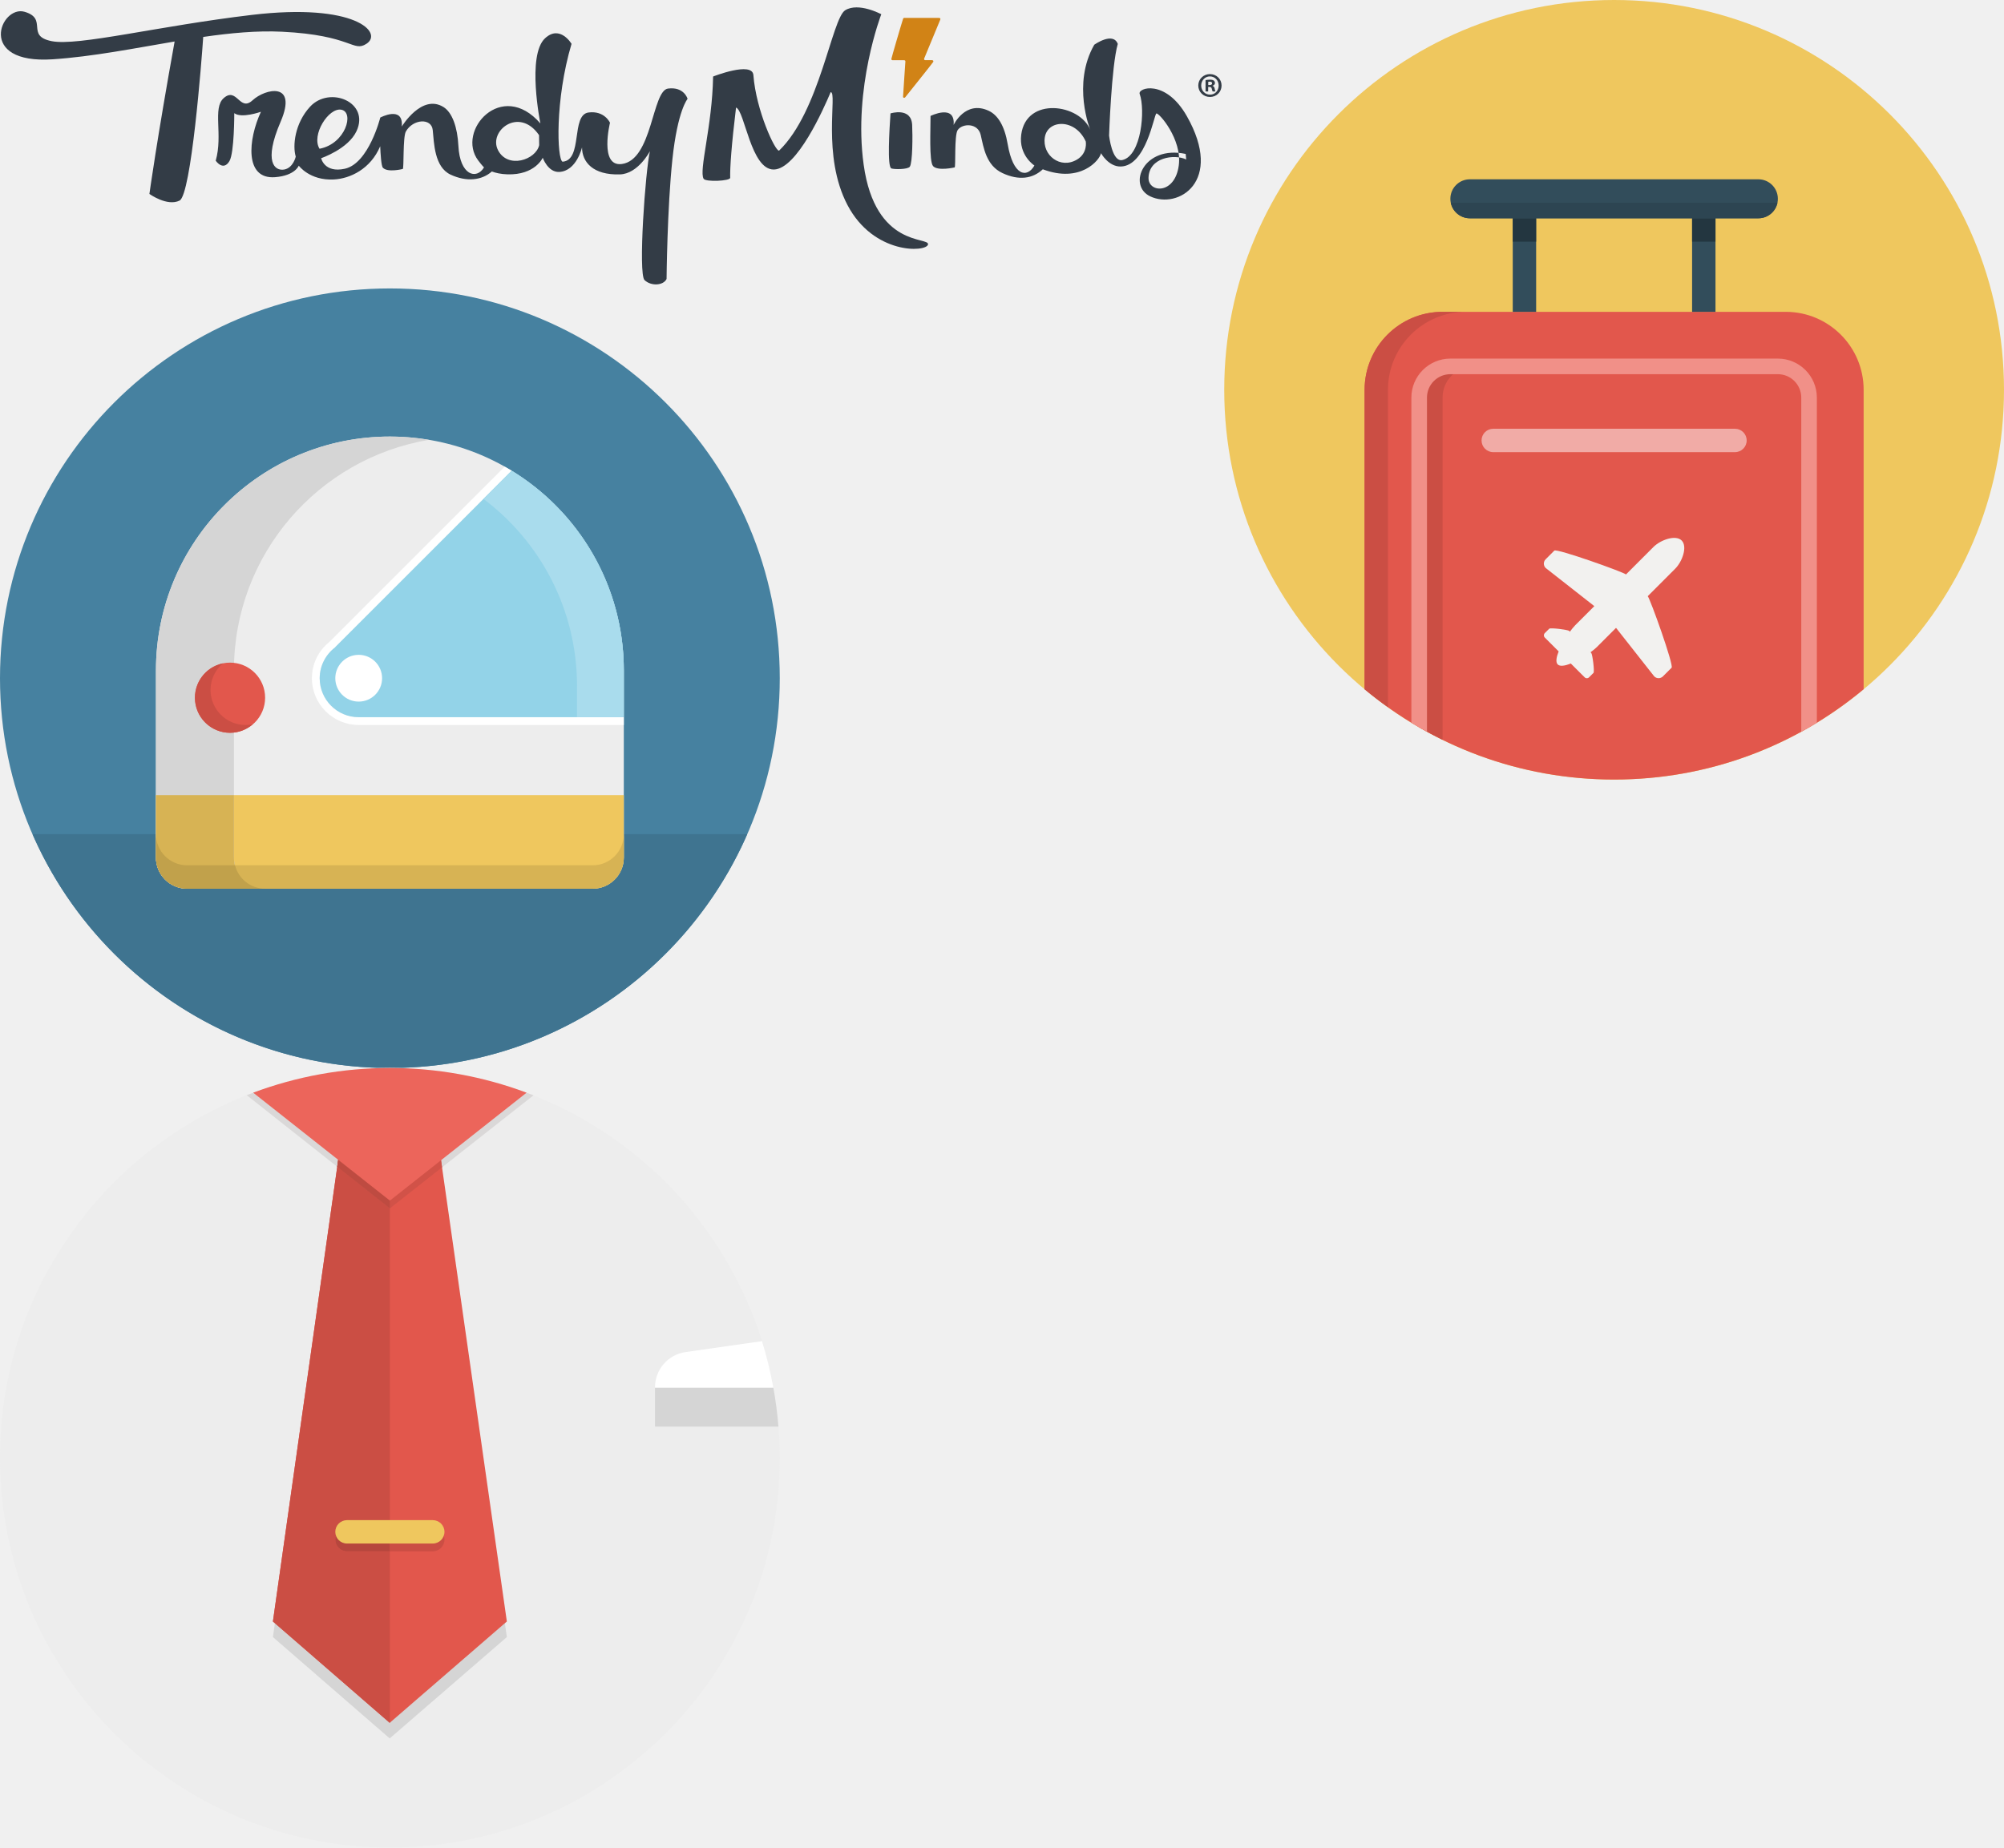
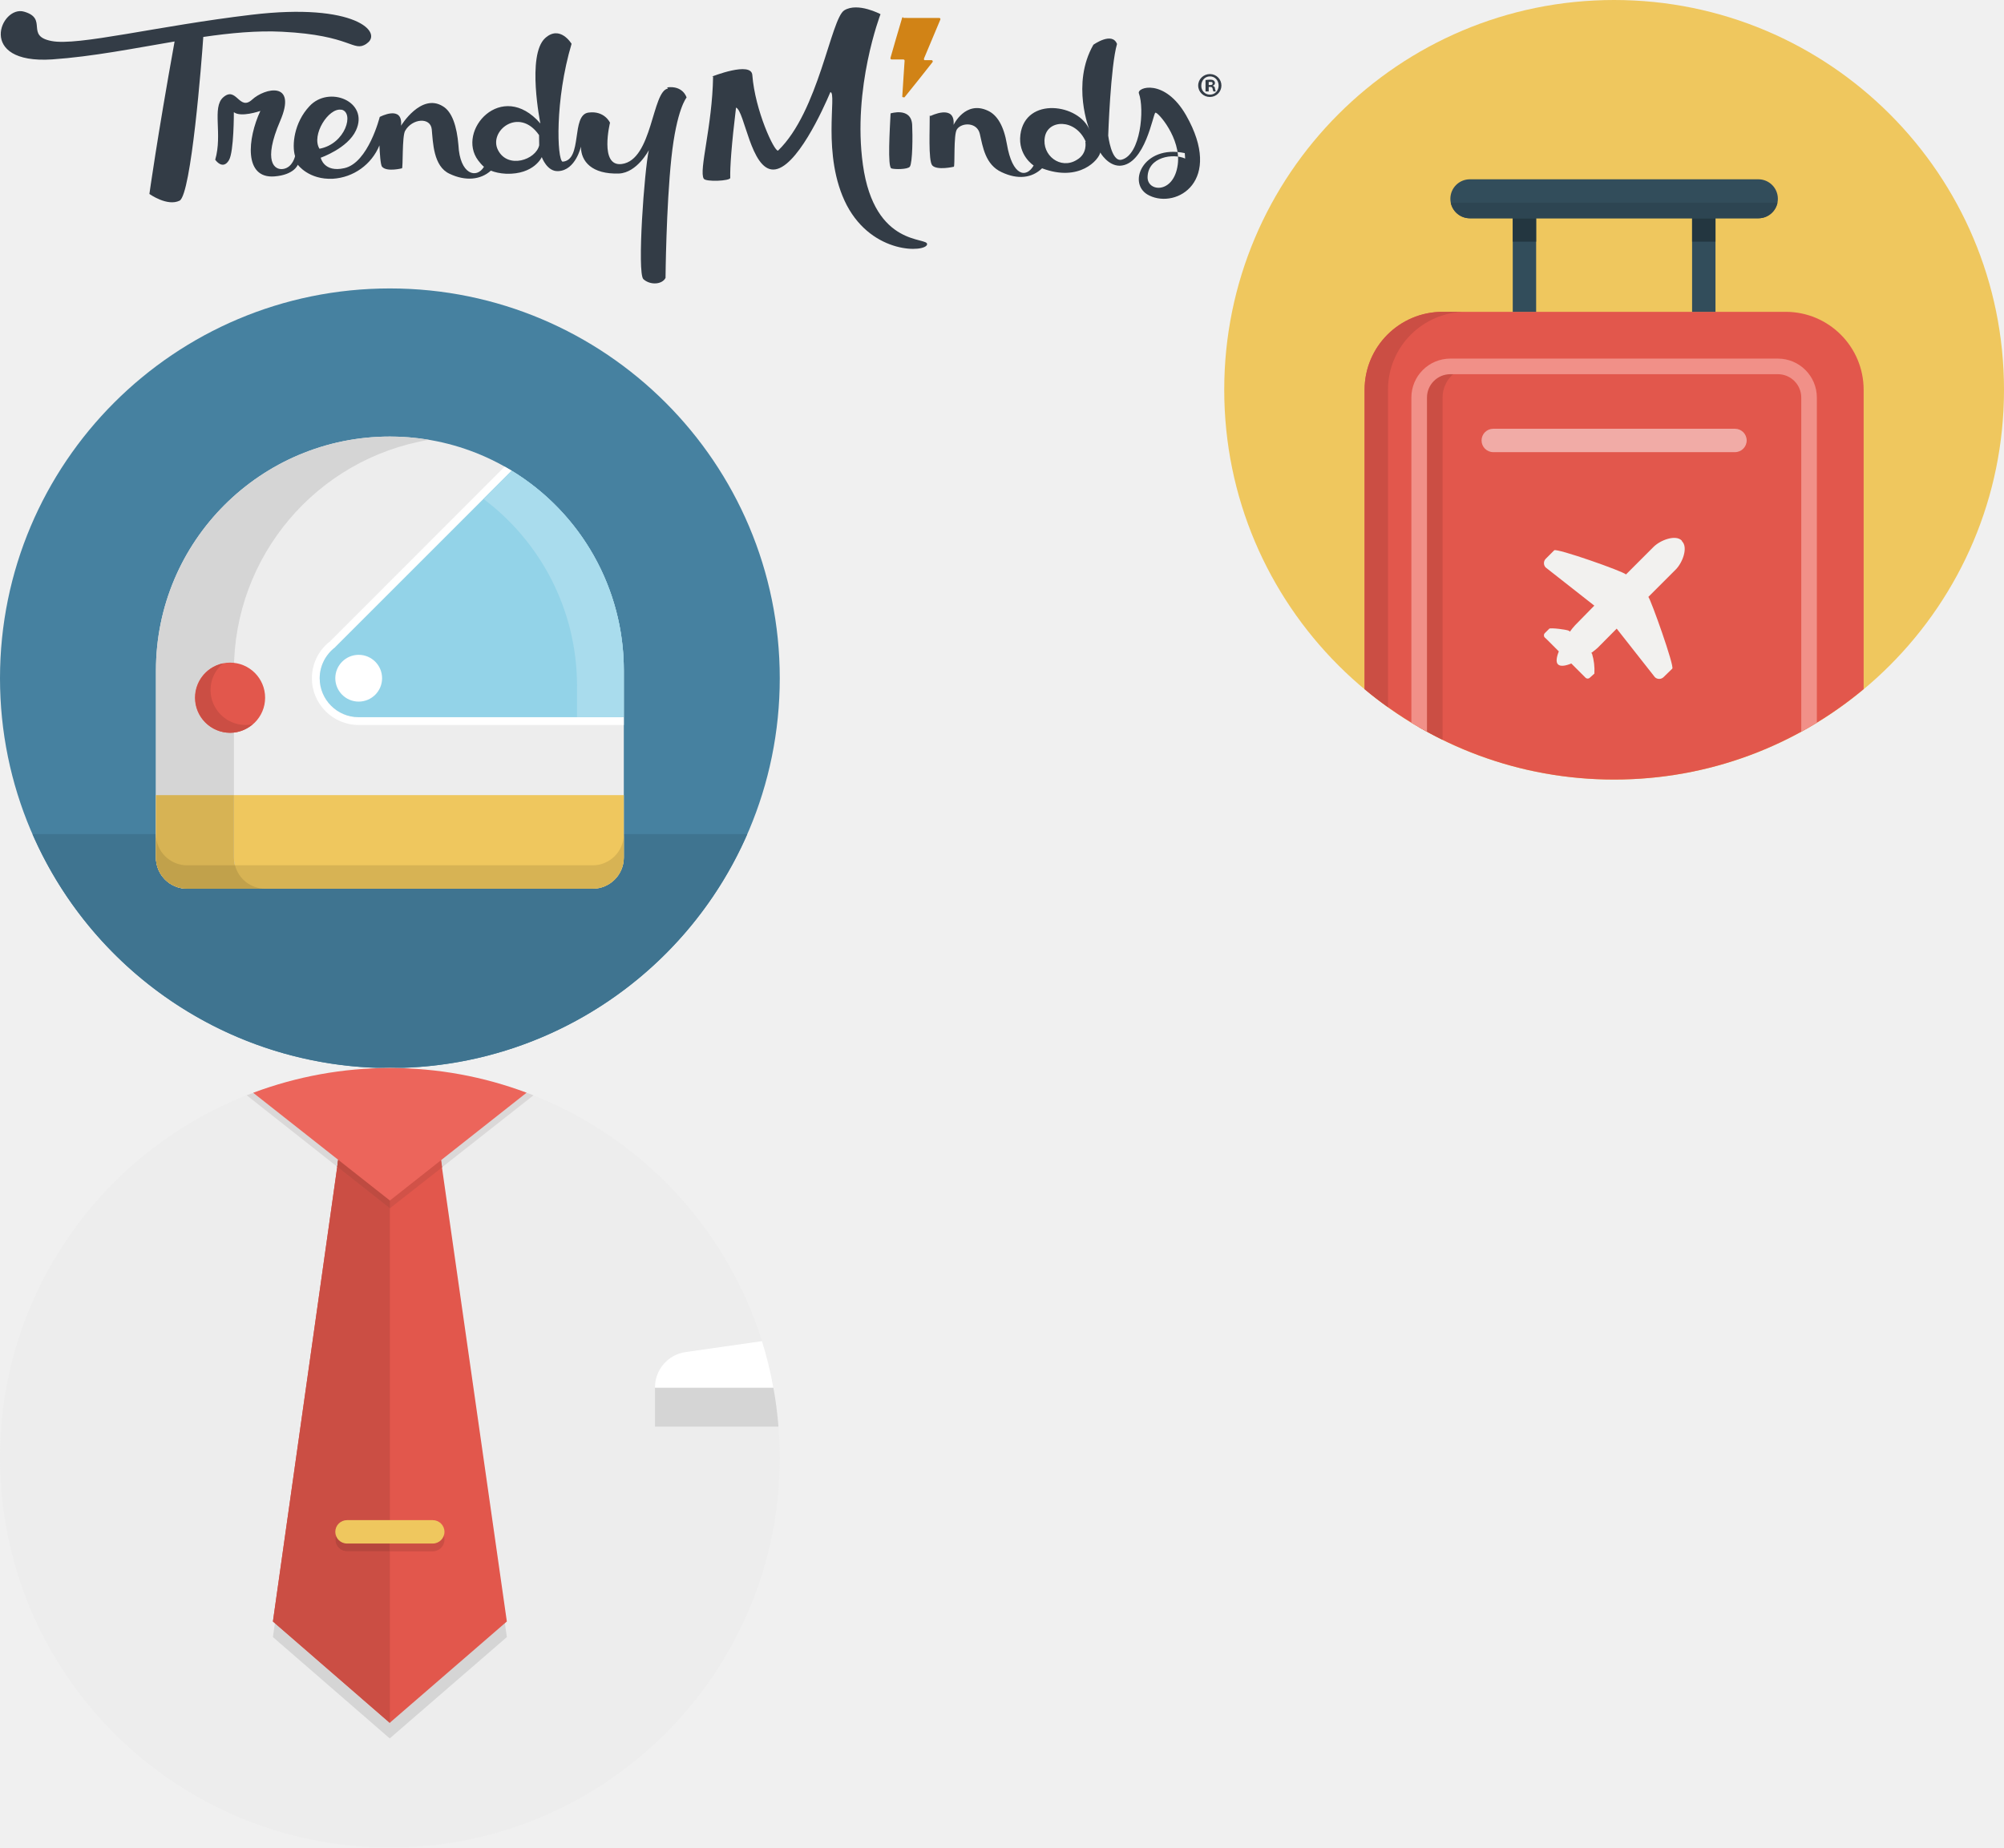
<svg xmlns="http://www.w3.org/2000/svg" width="257" height="237" viewBox="0 0 257 237">
  <svg width="100" height="100" viewBox="0 0 100 100" y="37">
-     <path fill="#4681A0" d="M50 0c27.614 0 50 22.386 50 50s-22.386 50-50 50S0 77.614 0 50 22.386 0 50 0z" />
-     <path fill="#3F7490" d="M95.827 70H4.172C11.89 87.656 29.5 100 50 100s38.11-12.344 45.827-30z" />
-     <path fill="#EDEDED" d="M76 77H24a4 4 0 0 1-4-4V49c0-16.568 13.432-30 30-30s30 13.432 30 30v24a4 4 0 0 1-4 4z" />
-     <path fill="#fff" d="M80 55H46a5 5 0 0 1-5-5c0-1.633.795-3.07 2.006-3.982L43 46l22.617-22.617c-.294-.18-.595-.35-.896-.52l-22.426 22.43-.06.06A5.942 5.942 0 0 0 40 50c0 3.31 2.69 6 6 6h34v-1z" />
-     <path fill="#93D3E8" d="M80 49c0-10.847-5.758-20.348-14.383-25.617L43 46l.006.018C41.796 46.93 41 48.368 41 50a5 5 0 0 0 5 5h34v-6z" />
+     <path fill="#4681A0" d="M50 0a50 50 0 1 1 0 100A50 50 0 0 1 50 0z" />
+     <path fill="#3F7490" d="M95.83 70H4.17a50 50 0 0 0 91.66 0z" />
+     <path fill="#EDEDED" d="M76 77H24a4 4 0 0 1-4-4V49a30 30 0 0 1 60 0v24a4 4 0 0 1-4 4z" />
+     <path fill="#fff" d="M80 55H46a5 5 0 0 1-5-5 5 5 0 0 1 2-3.98V46l22.62-22.62-.9-.52L42.3 45.3l-.07.05A5.94 5.94 0 0 0 40 50a6 6 0 0 0 6 6h34v-1z" />
+     <path fill="#93D3E8" d="M80 49a29.98 29.98 0 0 0-14.38-25.62L43 46v.02c-1.2.9-2 2.35-2 3.98a5 5 0 0 0 5 5h34v-6z" />
    <path fill="#fff" d="M46 47a3 3 0 1 1 0 6 3 3 0 0 1 0-6z" />
-     <path fill="#A9DCED" d="M80 55v-6c0-10.847-5.758-20.348-14.383-25.617L62 27c7.286 5.473 12 14.186 12 24v4h6z" />
+     <path fill="#A9DCED" d="M80 55v-6a29.98 29.98 0 0 0-14.38-25.62L62 27c7.3 5.47 12 14.2 12 24v4h6z" />
    <path fill="#EFC75E" d="M20 70v3a4 4 0 0 0 4 4h52a4 4 0 0 0 4-4v-8H20v5z" />
-     <path fill="#D5D5D5" d="M30 73V49c0-14.864 10.813-27.196 25-29.577A30.077 30.077 0 0 0 50 19c-16.568 0-30 13.432-30 30v24a4 4 0 0 0 4 4h10a4 4 0 0 1-4-4z" />
+     <path fill="#D5D5D5" d="M30 73V49a30 30 0 0 1 25-29.58 30.08 30.08 0 0 0-5-.42 30 30 0 0 0-30 30v24a4 4 0 0 0 4 4h10a4 4 0 0 1-4-4z" />
    <path fill="#D7B354" d="M30 73v-8H20v8a4 4 0 0 0 4 4h10a4 4 0 0 1-4-4zm46 1H24a4 4 0 0 1-4-4v3a4 4 0 0 0 4 4h52a4 4 0 0 0 4-4v-3a4 4 0 0 1-4 4z" />
-     <path fill="#C1A14B" d="M30.142 74H24a4 4 0 0 1-4-4v3a4 4 0 0 0 4 4h10a3.99 3.99 0 0 1-3.858-3z" />
+     <path fill="#C1A14B" d="M30.14 74H24a4 4 0 0 1-4-4v3a4 4 0 0 0 4 4h10a4 4 0 0 1-3.86-3z" />
    <path fill="#E2574C" d="M29.5 48a4.5 4.5 0 1 1 0 9 4.5 4.5 0 0 1 0-9z" />
-     <path fill="#CB4E44" d="M31.5 56a4.5 4.5 0 0 1-4.5-4.5c0-1.37.626-2.583 1.592-3.408A4.5 4.5 0 0 0 29.5 57c1.115 0 2.122-.42 2.908-1.092A4.46 4.46 0 0 1 31.5 56z" />
+     <path fill="#CB4E44" d="M31.5 56a4.5 4.5 0 0 1-4.5-4.5c0-1.37.63-2.58 1.6-3.4a4.5 4.5 0 0 0 .9 8.9c1.1 0 2.12-.42 2.9-1.1a4.46 4.46 0 0 1-.9.1z" />
  </svg>
  <svg width="100" height="100" viewBox="0 0 100 100" x="157">
-     <path class="bbackground" fill="#EFC75E" d="M50 0c27.614 0 50 22.386 50 50s-22.386 50-50 50S0 77.614 0 50 22.386 0 50 0z" />
-     <path fill="#E2574C" d="M72 40H28c-5.522 0-10 4.478-10 10v38.413C26.67 95.645 37.826 100 50 100s23.328-4.355 32-11.587V50c0-5.522-4.478-10-10-10z" />
-     <path fill="#CB4E44" d="M25 51v42.294a50.73 50.73 0 0 0 3 1.61V51a4 4 0 0 1 4-4h-3a4 4 0 0 0-4 4z" />
-     <path fill="#F19088" d="M71 46H29c-2.757 0-5 2.243-5 5v41.715c.656.4 1.324.784 2 1.154V51c0-1.654 1.346-3 3-3h42c1.654 0 3 1.346 3 3v42.87c.676-.37 1.344-.755 2-1.155V51c0-2.757-2.243-5-5-5z" />
-     <path fill="#CB4E44" d="M18 50v38.413c.968.808 1.972 1.57 3 2.305V50c0-5.522 4.478-10 10-10h-3c-5.522 0-10 4.478-10 10z" />
+     <path class="bbackground" fill="#EFC75E" d="M50 0a50 50 0 1 1 0 100A50 50 0 0 1 50 0z" />
+     <path fill="#E2574C" d="M72 40H28a10 10 0 0 0-10 10v38.4c8.67 7.24 19.83 11.6 32 11.6s23.33-4.36 32-11.6V50a10 10 0 0 0-10-10z" />
+     <path fill="#CB4E44" d="M25 51v42.3c.98.56 1.98 1.1 3 1.6V51a4 4 0 0 1 4-4h-3a4 4 0 0 0-4 4z" />
+     <path fill="#F19088" d="M71 46H29a5 5 0 0 0-5 5v41.72c.66.4 1.32.78 2 1.15V51a3 3 0 0 1 3-3h42a3 3 0 0 1 3 3v42.87c.68-.37 1.34-.76 2-1.16V51a5 5 0 0 0-5-5z" />
+     <path fill="#CB4E44" d="M18 50v38.4c.97.82 1.97 1.58 3 2.32V50a10 10 0 0 1 10-10h-3a10 10 0 0 0-10 10z" />
    <path fill="#F1ABA6" d="M34.5 55h31a1.5 1.5 0 0 1 0 3h-31a1.5 1.5 0 0 1 0-3z" />
    <path class="bhandle" fill="#324D5B" d="M68.5 28H63v12h-3V28H40v12h-3V28h-5.5a2.5 2.5 0 0 1 0-5h37a2.5 2.5 0 0 1 0 5z" />
-     <path class="bplane" fill="#F2F1EF" d="M58.664 69.334c-.77-.77-2.7-.088-3.625.836l-3.517 3.52c-.343-.32-8.883-3.364-9.19-3.06l-1.113 1.114a.785.785 0 0 0 0 1.112l6.243 4.896-2.46 2.46a7.406 7.406 0 0 0-.67.82l-.1-.1c-.155-.155-2.397-.438-2.554-.282l-.57.566a.4.4 0 0 0 0 .566l.28.28 1.5 1.498c-.297.742-.406 1.386-.12 1.674.29.288.934.178 1.677-.122l1.48 1.478.294.293a.4.4 0 0 0 .568 0l.567-.566c.156-.156-.127-2.394-.284-2.55l-.096-.097c.34-.247.627-.48.813-.667l2.46-2.462 4.897 6.224a.79.79 0 0 0 1.114 0l1.115-1.112c.308-.307-2.747-8.845-3.062-9.176l3.513-3.515c.926-.923 1.61-2.855.84-3.625z" />
+     <path class="bplane" fill="#F2F1EF" d="M58.66 69.33c-.77-.77-2.7-.08-3.62.84l-3.52 3.52c-.34-.4-8.88-3.4-9.2-3.1l-1.1 1.1a.8.8 0 0 0 0 1.1l6.24 4.9L45 80.2a7.4 7.4 0 0 0-.67.83l-.1-.1c-.15-.15-2.4-.44-2.55-.28l-.57.57a.4.4 0 0 0 0 .56l.3.28 1.5 1.5c-.3.74-.4 1.4-.1 1.67.3.3 1 .18 1.7-.12l1.5 1.5.3.3a.4.4 0 0 0 .6 0l.56-.5a7.4 7.4 0 0 0-.3-2.55l-.1-.1c.35-.25.64-.5.83-.67l2.43-2.45 4.9 6.23a.8.8 0 0 0 1.1 0l1.13-1.1c.3-.3-2.75-8.87-3.07-9.2l3.5-3.5c.92-.92 1.6-2.85.83-3.62z" />
    <path d="M37 28h3v3h-3zm23 0h3v3h-3z" fill="#233640" />
    <path fill="#2D4552" d="M70.95 26h-41.9a2.5 2.5 0 0 0 2.45 2h37a2.5 2.5 0 0 0 2.45-2z" />
  </svg>
  <svg width="100" height="100" viewBox="0 0 100 100" y="137">
-     <path fill="#EDEDED" d="M50 0C22.387 0 0 22.386 0 50s22.387 50 50 50c27.614 0 50-22.386 50-50S77.614 0 50 0z" />
-     <path fill="#D5D5D5" d="M44.898 3h10.116L65 73 49.977 86 35 73l9.898-70z" />
-     <path fill="#DAD8D8" d="M50 0c6.17 0 12.967 1.457 18.422 3.5L50 18.01 31.64 3.483C37.097 1.44 43.83 0 50 0z" />
-     <path fill="#E2574C" d="M44.898 1h10.116L65 71 49.977 84 35 71l9.898-70z" />
-     <path fill="#CB4E44" d="M49.98 84l.02-.02V1h-5.102L35 71zM44.5 59h11a1.5 1.5 0 0 1 0 3h-11a1.5 1.5 0 0 1 0-3z" />
+     <path fill="#EDEDED" d="M50 0a50 50 0 1 0 0 100A50 50 0 0 0 50 0z" />
+     <path fill="#D5D5D5" d="M44.9 3H55l10 70-15.02 13L35 73l9.9-70z" />
+     <path fill="#DAD8D8" d="M50 0a55.2 55.2 0 0 1 18.42 3.5L50 18 31.64 3.5A54.8 54.8 0 0 1 50 0z" />
+     <path fill="#E2574C" d="M44.9 1H55l10 70-15.02 13L35 71l9.9-70z" />
+     <path fill="#CB4E44" d="M49.98 84l.02-.02V1h-5.1L35 71zM44.5 59h11a1.5 1.5 0 0 1 0 3h-11a1.5 1.5 0 0 1 0-3z" />
    <path fill="#B6463D" d="M50 59h-5.5a1.5 1.5 0 0 0 0 3H50v-3z" />
-     <path fill="#D15248" d="M43.25 12.667L50 18.01l6.69-5.27L55.014 1H44.898z" />
-     <path fill="#BE4B41" d="M44.898 1l-1.65 11.667L50 18.01V1z" />
-     <path fill="#EC655B" d="M50 0a49.88 49.88 0 0 1 17.53 3.167L50 17.01 32.47 3.166A49.874 49.874 0 0 1 50 0z" />
+     <path fill="#D15248" d="M43.25 12.67L50 18l6.7-5.26L55 1H44.9z" />
+     <path fill="#BE4B41" d="M44.9 1l-1.65 11.67L50 18V1z" />
+     <path fill="#EC655B" d="M50 0c6.17 0 12.07 1.12 17.53 3.17L50 17 32.47 3.18A49.87 49.87 0 0 1 50 0z" />
    <path fill="#EFC75E" d="M44.5 58h11a1.5 1.5 0 0 1 0 3h-11a1.5 1.5 0 0 1 0-3z" />
-     <path fill="#D5D5D5" d="M99.176 41H84v5h15.826a49.82 49.82 0 0 0-.65-5z" />
-     <path fill="#fff" d="M97.72 35.04l-9.8 1.4A4.567 4.567 0 0 0 84 40.96V41h15.176a50.018 50.018 0 0 0-1.455-5.96z" />
+     <path fill="#D5D5D5" d="M99.18 41H84v5h15.83a49.82 49.82 0 0 0-.65-5z" />
+     <path fill="#fff" d="M97.72 35.04l-9.8 1.4A4.57 4.57 0 0 0 84 40.96V41h15.18a50.02 50.02 0 0 0-1.46-5.96z" />
  </svg>
  <svg width="157" height="37" viewBox="0 0 157 37">
    <g fill="none" fill-rule="evenodd">
-       <path d="M119.332 14.875s3.202-1.596 2.963 1.15c0 0 1.495-3.187 4.47-1.828 1.217.557 2.065 1.956 2.465 4.3.697 4.09 2.474 4.392 3.427 2.736 0 0-2.04-1.302-1.692-3.962.645-4.936 7.544-3.937 8.855-.605 0 0-2.377-5.883.513-10.928 0 0 2.4-1.715 3.015-.106-.82 2.847-1.116 11.76-1.116 11.76s.38 3.44 1.706 3.137c2.45-.56 2.95-6.455 2.224-8.463-.33-.794 3.3-1.992 6.04 2.83 4.797 8.437-1.15 11.982-4.697 10.29-2.96-1.41-.84-6.593 4.552-5.44l.066.708c-1.546-.732-4.775-.25-4.832 2.358-.04 1.93 3.376 2.197 3.88-1.59.448-3.367-2.567-6.8-2.873-6.662-.306.14-1.3 6.726-4.57 6.8-1.575.035-2.53-1.71-2.53-1.71-.162.898-2.647 3.887-7.465 2.066-1.312 1.226-3.09 1.46-5.175.486-2.085-.973-2.416-3.258-2.787-4.892-.354-1.564-2.352-1.507-2.953-.63-.458.666-.23 4.763-.393 4.795 0 0-2.15.498-2.76-.163-.54-.59-.315-4.878-.33-6.432zm19.91 3.274c-1.346-2.978-4.883-2.837-5.25-.536-.367 2.3 2 4.133 4.136 2.85 1.39-.834 1.114-2.316 1.114-2.316zM46.994 5.617c-1.74 1.128-1.828-1.106-10.822-1.548-3.21-.156-6.61.164-10.11.67-.202 3.035-1.538 20.24-3.034 20.99-1.582.79-3.867-.85-3.867-.85s.973-7.044 3.233-19.557c-5.18.877-10.49 1.937-15.62 2.284C-3.096 8.27.09.62 3.15 1.512c3.058.896.09 3.102 3.48 3.768 3.393.668 13.61-1.938 25.666-3.368C45.58.336 49.19 4.197 46.994 5.618" fill="#333C46" />
-       <path d="M85.673 11.36c-2.064.267-1.986 9.175-5.94 9.68-2.904.37-1.505-5.293-1.505-5.293s-.694-1.58-2.745-1.318c-2.295.29-.698 6.126-3.34 6.314-.704-.29-1-7.878 1.153-15.12 0 0-1.474-2.488-3.39-.72-2.378 2.193-.605 10.933-.605 10.933-4.96-5.718-10.842.95-7.97 4.755.54.71.74.88.74.88-.96 1.62-3.097 1.033-3.285-2.762-.12-2.376-.78-4.28-1.92-4.984-2.787-1.72-5.34 2.507-5.34 2.507.238-2.748-2.758-1.152-2.758-1.152s-1.473 5.89-4.545 6.565c-2.635.578-3.037-1.352-3.037-1.352s3.472-1.174 4.54-3.48c1.723-3.724-3.466-5.835-5.963-3.125-1.96 2.127-2.258 5.012-1.835 6.402 0 0-.32 1.463-1.498 1.66-1.18.198-2.68-.942-.446-6.127 2.233-5.183-1.95-4.28-3.6-2.754-1.65 1.525-2.005-1.773-3.693-.286-1.465 1.292-.074 4.696-1.026 8.03 0 0 .953 1.41 1.76.052.632-1.068.62-6.147.62-6.147.934.696 3.336-.154 3.418-.18-1.65 3.56-2.13 8.694 1.816 8.39 2.572-.2 3.036-1.48 3.036-1.48s1.4 1.935 4.494 1.775c2.093-.108 4.712-1.338 5.95-4.265.038.945.132 2.53.34 2.754.606.66 2.554.164 2.554.164.163-.033 0-4.09.392-4.798.896-1.61 3.29-1.79 3.45-.194.17 1.667.207 4.745 2.29 5.717 2.04.952 3.986.753 5.29-.403.496.185 1.15.337 1.98.365 3.568.116 4.548-2.127 4.548-2.127s.667 1.89 2.115 1.82c2.23-.11 2.923-3.152 2.923-3.152 0 1.887 1.414 3.575 4.86 3.468 2.34-.07 3.85-2.983 3.85-2.983-.58 2.475-1.538 15.75-.688 16.547.853.796 2.4.703 2.82-.148 0 0 .08-9.043.748-15.35.67-6.31 1.947-7.758 1.947-7.758s-.438-1.583-2.502-1.32zm-41.9 2.714c1.7.322.552 4.374-2.795 5.008-1.088-1.765 1.172-5.315 2.794-5.008zm20.096 5.192c-1.274-2.46 2.702-5.64 5.26-1.934l.017 1.287c-.417 1.887-4.013 3.09-5.28.645zm27.582-9.45c-.11 6.382-1.85 12.054-1.216 13.118.254.43 3.417.295 3.407-.127-.035-1.33.17-4.205.75-9.012 1.124.39 1.895 8.01 4.856 7.95 2.96-.06 6.38-7.785 7.28-9.925.907-.015-1.188 8.122 2.16 14.49 3.347 6.37 10.107 6.07 10.324 5.05.217-1.023-6.763.49-8.253-10.238-1.37-9.868 2.26-19.294 2.26-19.294s-2.906-1.572-4.624-.516c-1.72 1.056-3.253 12.963-8.482 18.01-.48.14-2.95-5.138-3.296-9.692-.138-1.8-5.168.186-5.168.186" fill="#333C46" />
-       <path d="M114.2 14.547s2.66-.845 2.778 1.474c.068 1.328.062 4.85-.303 5.364-.258.362-2.008.355-2.364.22-.552-.213-.25-4.97-.11-7.056" fill="#333C46" />
-       <path d="M115.888 2.316c.088-.042.098-.017.44-.017h3.974c.13 0 .192-.013.256.043.063.056.04.15.028.172a714.86 714.86 0 0 0-2.074 5.01c-.023.08.018.195.142.196.126.003.828 0 .89 0 .064 0 .223.07.12.248-.104.176-3.51 4.43-3.583 4.52-.073.09-.27.094-.27-.098 0-.19.3-4.42.3-4.513 0-.093-.063-.15-.173-.15h-1.447c-.08 0-.192-.028-.177-.177.015-.136 1.257-4.402 1.502-5.143a.154.154 0 0 1 .073-.094" fill="#D18316" />
-       <path d="M155.178 9.506c.833 0 1.48.652 1.48 1.463 0 .83-.647 1.47-1.49 1.47-.83 0-1.496-.642-1.496-1.472 0-.813.665-1.464 1.497-1.464h.007zm-.017.295c-.636 0-1.115.528-1.115 1.17 0 .65.48 1.17 1.134 1.17.637.01 1.106-.518 1.106-1.17 0-.64-.47-1.168-1.116-1.168h-.01zm-.22 1.93h-.337v-1.457c.133-.026.32-.053.56-.053.273 0 .397.044.503.116a.4.4 0 0 1 .142.312c0 .17-.124.295-.3.348v.018c.14.045.22.16.265.357.044.225.07.314.106.36h-.364c-.045-.055-.07-.18-.115-.35-.026-.16-.115-.23-.3-.23h-.16v.58zm.01-.82h.16c.184 0 .335-.065.335-.216 0-.134-.097-.223-.31-.223-.09 0-.15.01-.186.02v.42z" fill="#333C46" />
+       <path d="M119.33 14.88s3.2-1.6 2.96 1.14c0 0 1.5-3.18 4.4-1.82 1.2.55 2.04 1.95 2.44 4.3.7 4.1 2.47 4.4 3.43 2.73 0 0-2.04-1.3-1.7-3.96.65-4.94 7.55-3.94 8.86-.6 0 0-2.38-5.9.5-10.93 0 0 2.4-1.72 3.03-.1-.83 2.84-1.13 11.75-1.13 11.75s.4 3.4 1.7 3.1c2.47-.6 2.97-6.5 2.24-8.5-.32-.8 3.3-2 6.05 2.8 4.8 8.43-1.18 12-4.7 10.3-3-1.4-.87-6.6 4.53-5.45l.05.7c-1.53-.7-4.76-.24-4.82 2.37-.05 1.93 3.37 2.2 3.87-1.6.45-3.36-2.57-6.8-2.87-6.65-.3.12-1.3 6.7-4.57 6.8-1.54 0-2.5-1.7-2.5-1.7-.16.9-2.64 3.85-7.46 2.03-1.3 1.25-3.1 1.48-5.18.5-2.1-.96-2.42-3.25-2.8-4.9-.34-1.55-2.34-1.5-2.94-.6-.46.66-.23 4.76-.4 4.8 0 0-2.15.5-2.76-.17-.54-.6-.3-4.88-.33-6.4zm19.9 3.27c-1.33-2.98-4.87-2.84-5.24-.54-.4 2.3 2 4.2 4.1 2.9 1.4-.8 1.1-2.3 1.1-2.3zM47 5.62c-1.75 1.13-1.83-1.1-10.83-1.55-3.2-.16-6.6.16-10.1.67-.2 3.04-1.55 20.24-3.04 21-1.58.78-3.87-.86-3.87-.86s.97-7.04 3.23-19.56c-5.2.88-10.5 1.94-15.7 2.3C-3.1 8.26.1.6 3.1 1.5c3.1.9.1 3.1 3.5 3.76 3.4.67 13.6-1.94 25.68-3.37C45.6.3 49.2 4.2 47 5.6" fill="#333C46" />
+       <path d="M85.67 11.36c-2.06.27-1.98 9.18-5.94 9.68-2.9.37-1.5-5.3-1.5-5.3s-.7-1.57-2.75-1.3c-2.3.28-.7 6.12-3.34 6.3-.7-.3-1-7.87 1.16-15.12 0 0-1.48-2.48-3.4-.72-2.37 2.2-.6 10.94-.6 10.94-4.96-5.72-10.84.95-7.97 4.75.54.7.74.8.74.8-.96 1.6-3.1 1-3.28-2.78-.2-2.38-.8-4.28-2-4.98-2.8-1.73-5.36 2.5-5.36 2.5C51.7 13.4 48.7 15 48.7 15s-1.47 5.9-4.54 6.57c-2.63.6-3.03-1.34-3.03-1.34s3.46-1.2 4.52-3.5c1.72-3.7-3.47-5.83-5.97-3.1-1.97 2.1-2.27 5-1.84 6.4 0 0-.3 1.44-1.5 1.64-1.15.2-2.65-.94-.42-6.13 2.24-5.18-1.95-4.28-3.6-2.75-1.65 1.5-2-1.8-3.7-.3-1.46 1.3-.06 4.7-1.02 8 0 0 .96 1.4 1.76.06.65-1.08.63-6.16.63-6.16.9.7 3.3-.13 3.4-.16-1.66 3.56-2.14 8.7 1.8 8.4 2.56-.2 3-1.5 3-1.5s1.4 1.95 4.5 1.8a6.92 6.92 0 0 0 5.97-4.28c.04.93.13 2.52.34 2.74.6.7 2.55.2 2.55.2.15-.03 0-4.1.4-4.8.9-1.6 3.26-1.8 3.42-.2.16 1.67.2 4.75 2.28 5.7 2.05.98 4 .78 5.3-.4.5.2 1.15.36 1.98.4 3.57.1 4.55-2.14 4.55-2.14s.67 1.9 2.12 1.8c2.22-.1 2.9-3.14 2.9-3.14 0 1.9 1.4 3.56 4.87 3.45 2.33-.1 3.84-3 3.84-3-.57 2.48-1.53 15.75-.7 16.55.88.8 2.4.7 2.84-.16 0 0 .08-9.07.75-15.38.67-6.3 1.95-7.76 1.95-7.76s-.43-1.57-2.5-1.3zm-41.9 2.7c1.7.34.56 4.4-2.8 5.02-1.08-1.76 1.18-5.3 2.8-5zm20.1 5.2c-1.27-2.45 2.7-5.63 5.26-1.93l.02 1.3c-.42 1.88-4.02 3.08-5.28.63zm27.58-9.44c-.1 6.38-1.85 12.05-1.2 13.1.24.44 3.4.3 3.4-.1-.04-1.34.16-4.22.74-9.02 1.1.4 1.9 8 4.8 7.95 2.92-.06 6.4-7.8 7.3-9.93.9 0-1.2 8.12 2.1 14.5 3.35 6.36 10.1 6.06 10.3 5.04.24-1.02-6.74.5-8.23-10.24-1.37-9.87 2.26-19.3 2.26-19.3s-2.9-1.56-4.64-.5c-1.73 1.05-3.27 12.96-8.5 18-.48.14-2.95-5.14-3.3-9.7-.14-1.8-5.17.2-5.17.2" fill="#333C46" />
+       <path d="M114.2 14.55s2.66-.85 2.78 1.47c.07 1.33.06 4.85-.3 5.36-.26.37-2 .36-2.37.22-.5-.2-.2-4.97-.1-7.05" fill="#333C46" />
+       <path d="M115.9 2.32c.08-.05.1-.02.43-.02h3.97c.13 0 .2 0 .26.04.06.06.04.15.03.18a714.86 714.86 0 0 0-2.1 5c0 .1 0 .2.1.2h.9c.02 0 .2.07.1.25a326 326 0 0 1-3.6 4.52c-.08 0-.28 0-.28-.1 0-.2.3-4.5.3-4.6 0-.1-.06-.16-.17-.16h-1.45c-.1 0-.2-.03-.2-.18.03-.15 1.27-4.4 1.5-5.15a.15.15 0 0 1 .1-.1" fill="#D18316" />
+       <path d="M155.18 9.5a1.47 1.47 0 0 1-.02 2.94c-.82 0-1.5-.64-1.5-1.47 0-.82.68-1.47 1.5-1.47h.02zm-.02.3c-.64 0-1.1.53-1.1 1.17a1.1 1.1 0 0 0 1.12 1.17c.64 0 1.1-.52 1.1-1.17 0-.64-.46-1.17-1.1-1.17h-.02zm-.22 1.93h-.34v-1.46c.14-.02.32-.05.56-.05.28 0 .4.04.5.12a.4.4 0 0 1 .15.3c0 .18-.1.3-.3.36.2.06.3.17.3.37l.1.36h-.3c-.04-.06-.06-.18-.1-.35-.03-.16-.1-.23-.3-.23h-.2v.58zm0-.82h.17c.2 0 .4 0 .4-.2s-.1-.2-.3-.2h-.2v.4z" fill="#333C46" />
    </g>
  </svg>
</svg>
